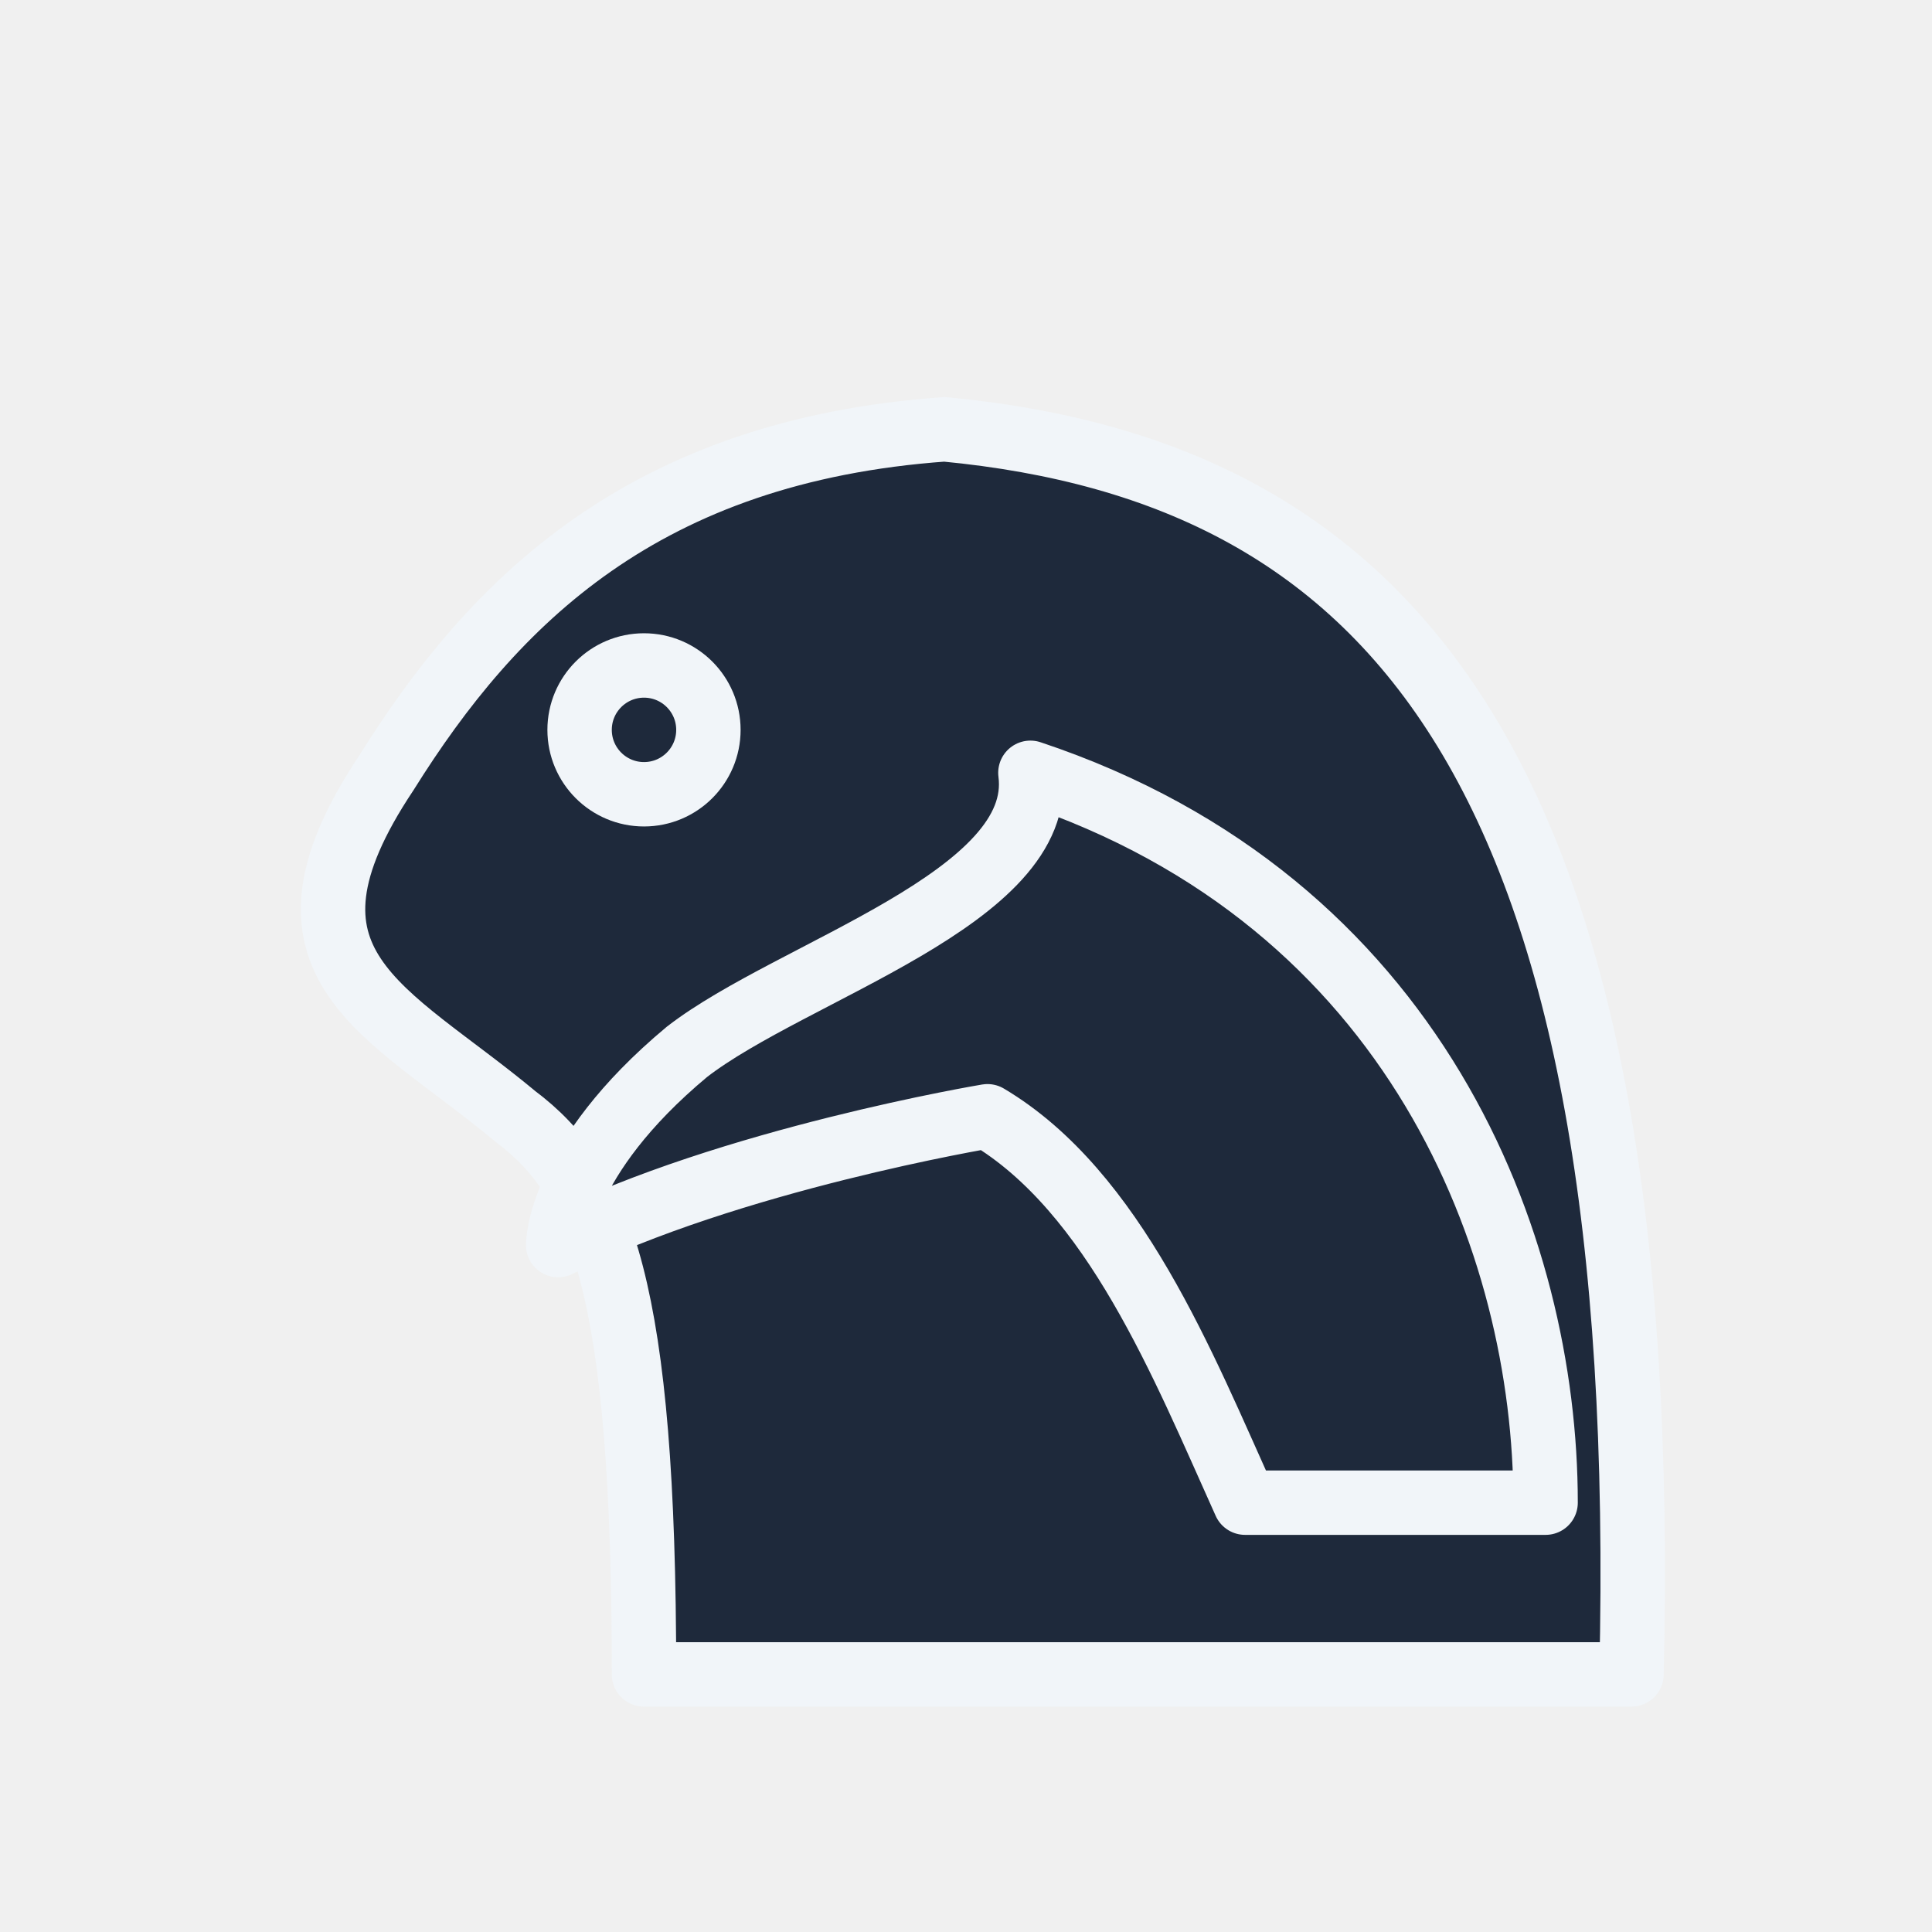
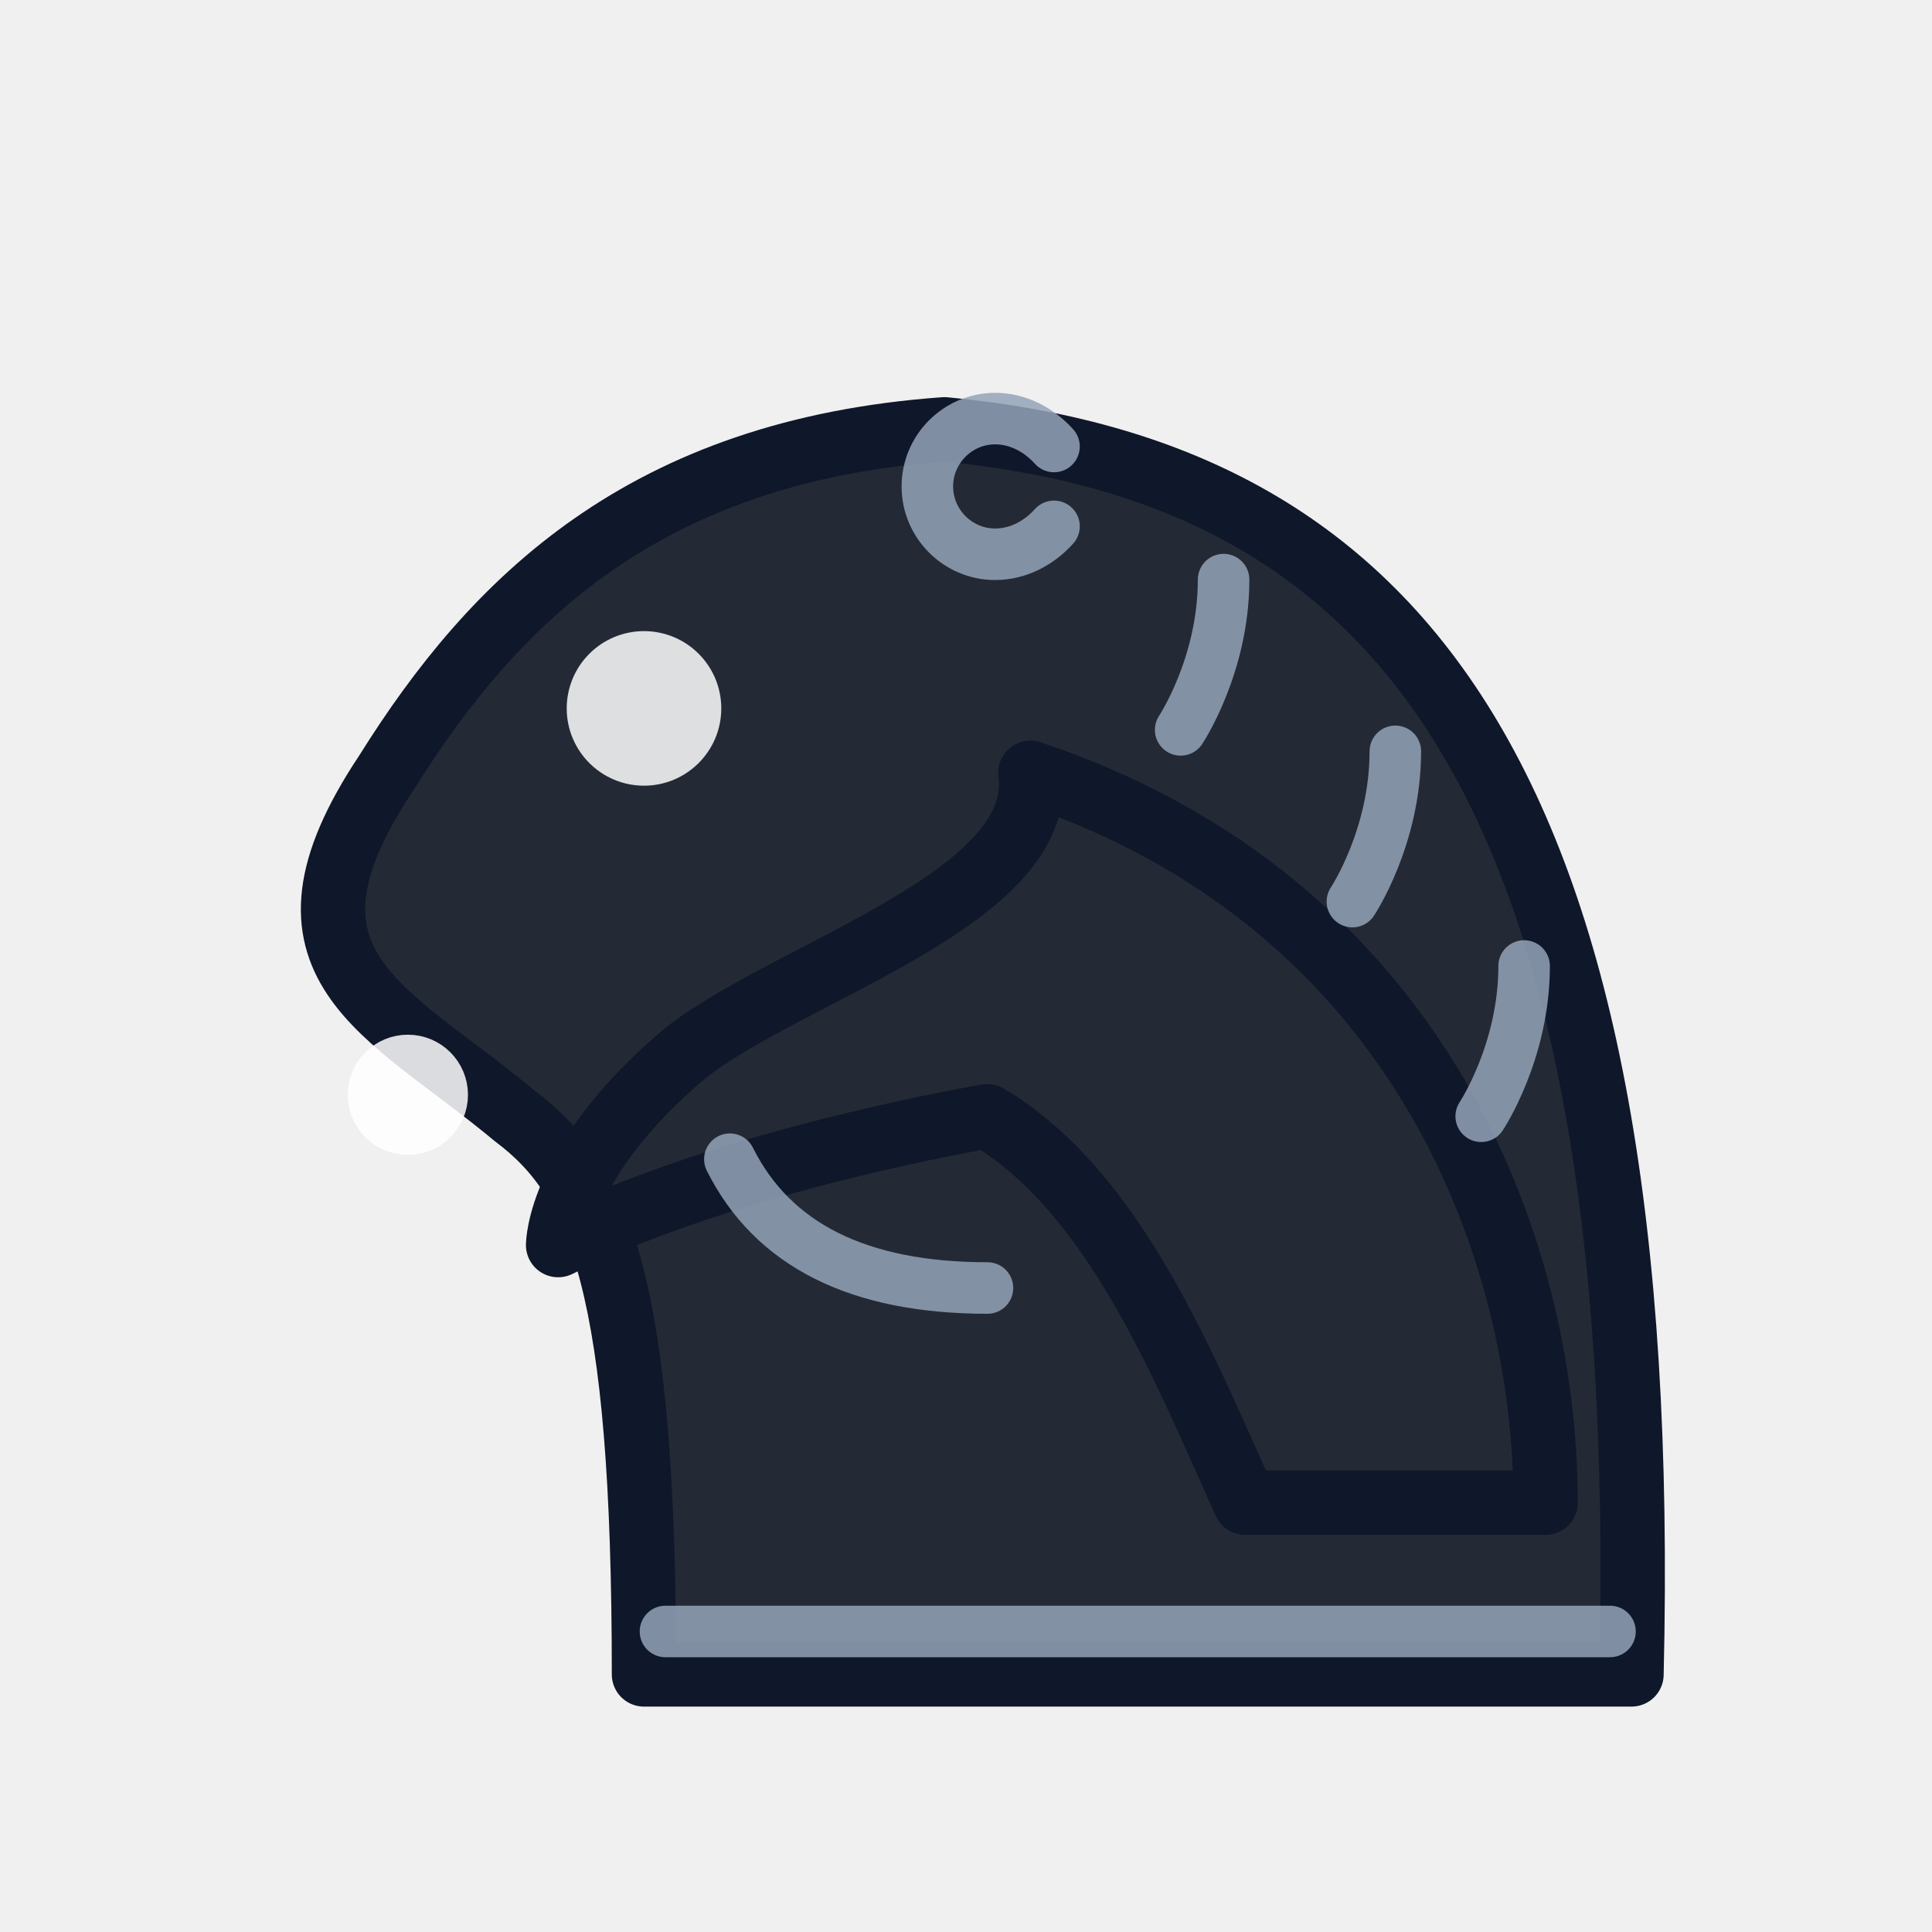
<svg xmlns="http://www.w3.org/2000/svg" viewBox="0 0 45 45" width="45" height="45">
-   <g style="     fill: #1e293b;     stroke: #f1f5f9;     stroke-width: 1.5;     stroke-linecap: round;     stroke-linejoin: round; ">
-     <path d="M 22 10 C 32.5 11 38.5 18 38 39 L 15 39 C 15 30 14 27.5 12 26 C 9 23.5 6 22.5 9 18 C 11.5 14 15 10.5 22 10 z" />
-     <path d="M 24 18 C 24.38 20.91 18.45 22.6 16 24.5 C 13 27 13 29 13 29 C 17 27 23 26 23 26 C 25.96 27.76 27.56 31.81 29 35 C 31 35 34 35 36 35 C 36 29 33 21 24 18 z" />
-     <circle cx="15" cy="17" r="1.5" />
+   <g style="fill:#242a35; stroke:#0f172a; stroke-width:1.5; stroke-linecap:round; stroke-linejoin:round;">
+     <path d="M 22,10 C 32.5,11 38.5,18 38,39 L 15,39 C 15,30 14,27.5 12,26 C 9,23.5 6,22.5 9,18 C 11.5,14 15,10.5 22,10 z" />
+     <path d="M 24,18 C 24.38,20.91 18.45,22.6 16,24.5 C 13,27 13,29 13,29 C 17,27 23,26 23,26 C 25.96,27.76 27.56,31.81 29,35 C 31,35 34,35 36,35 C 36,29 33,21 24,18 z" />
+   </g>
+   <g style="fill:none; stroke:#94a3b8; stroke-width:1.2; stroke-linecap:round; stroke-linejoin:round; opacity:0.85;">
+     <circle cx="9.5" cy="25.5" r="0.8" style="fill:#ffffff; stroke:#ffffff;" />
+     <circle cx="15" cy="16.5" r="1.2" style="fill:#ffffff; stroke:#ffffff;" />
+     <path d="M 24.55,10.4 C 24.19,10 23.7,9.75 23.18,9.75 C 22.31,9.75 21.6,10.46 21.6,11.33 C 21.6,12.2 22.31,12.91 23.18,12.91 C 23.7,12.91 24.19,12.66 24.55,12.26" />
+     <path d="M 28.5,13.5 C 28.5,15.5 27.5,17 27.5,17" />
+     <path d="M 32.5,17.5 C 32.5,19.5 31.5,21 31.5,21" />
+     <path d="M 35.5,22.5 C 35.5,24.5 34.5,26 34.5,26" />
+     <path d="M 17,27 C 18,29 20,30 23,30" />
+     <path d="M 15.5,38 L 37.5,38" />
  </g>
</svg>
